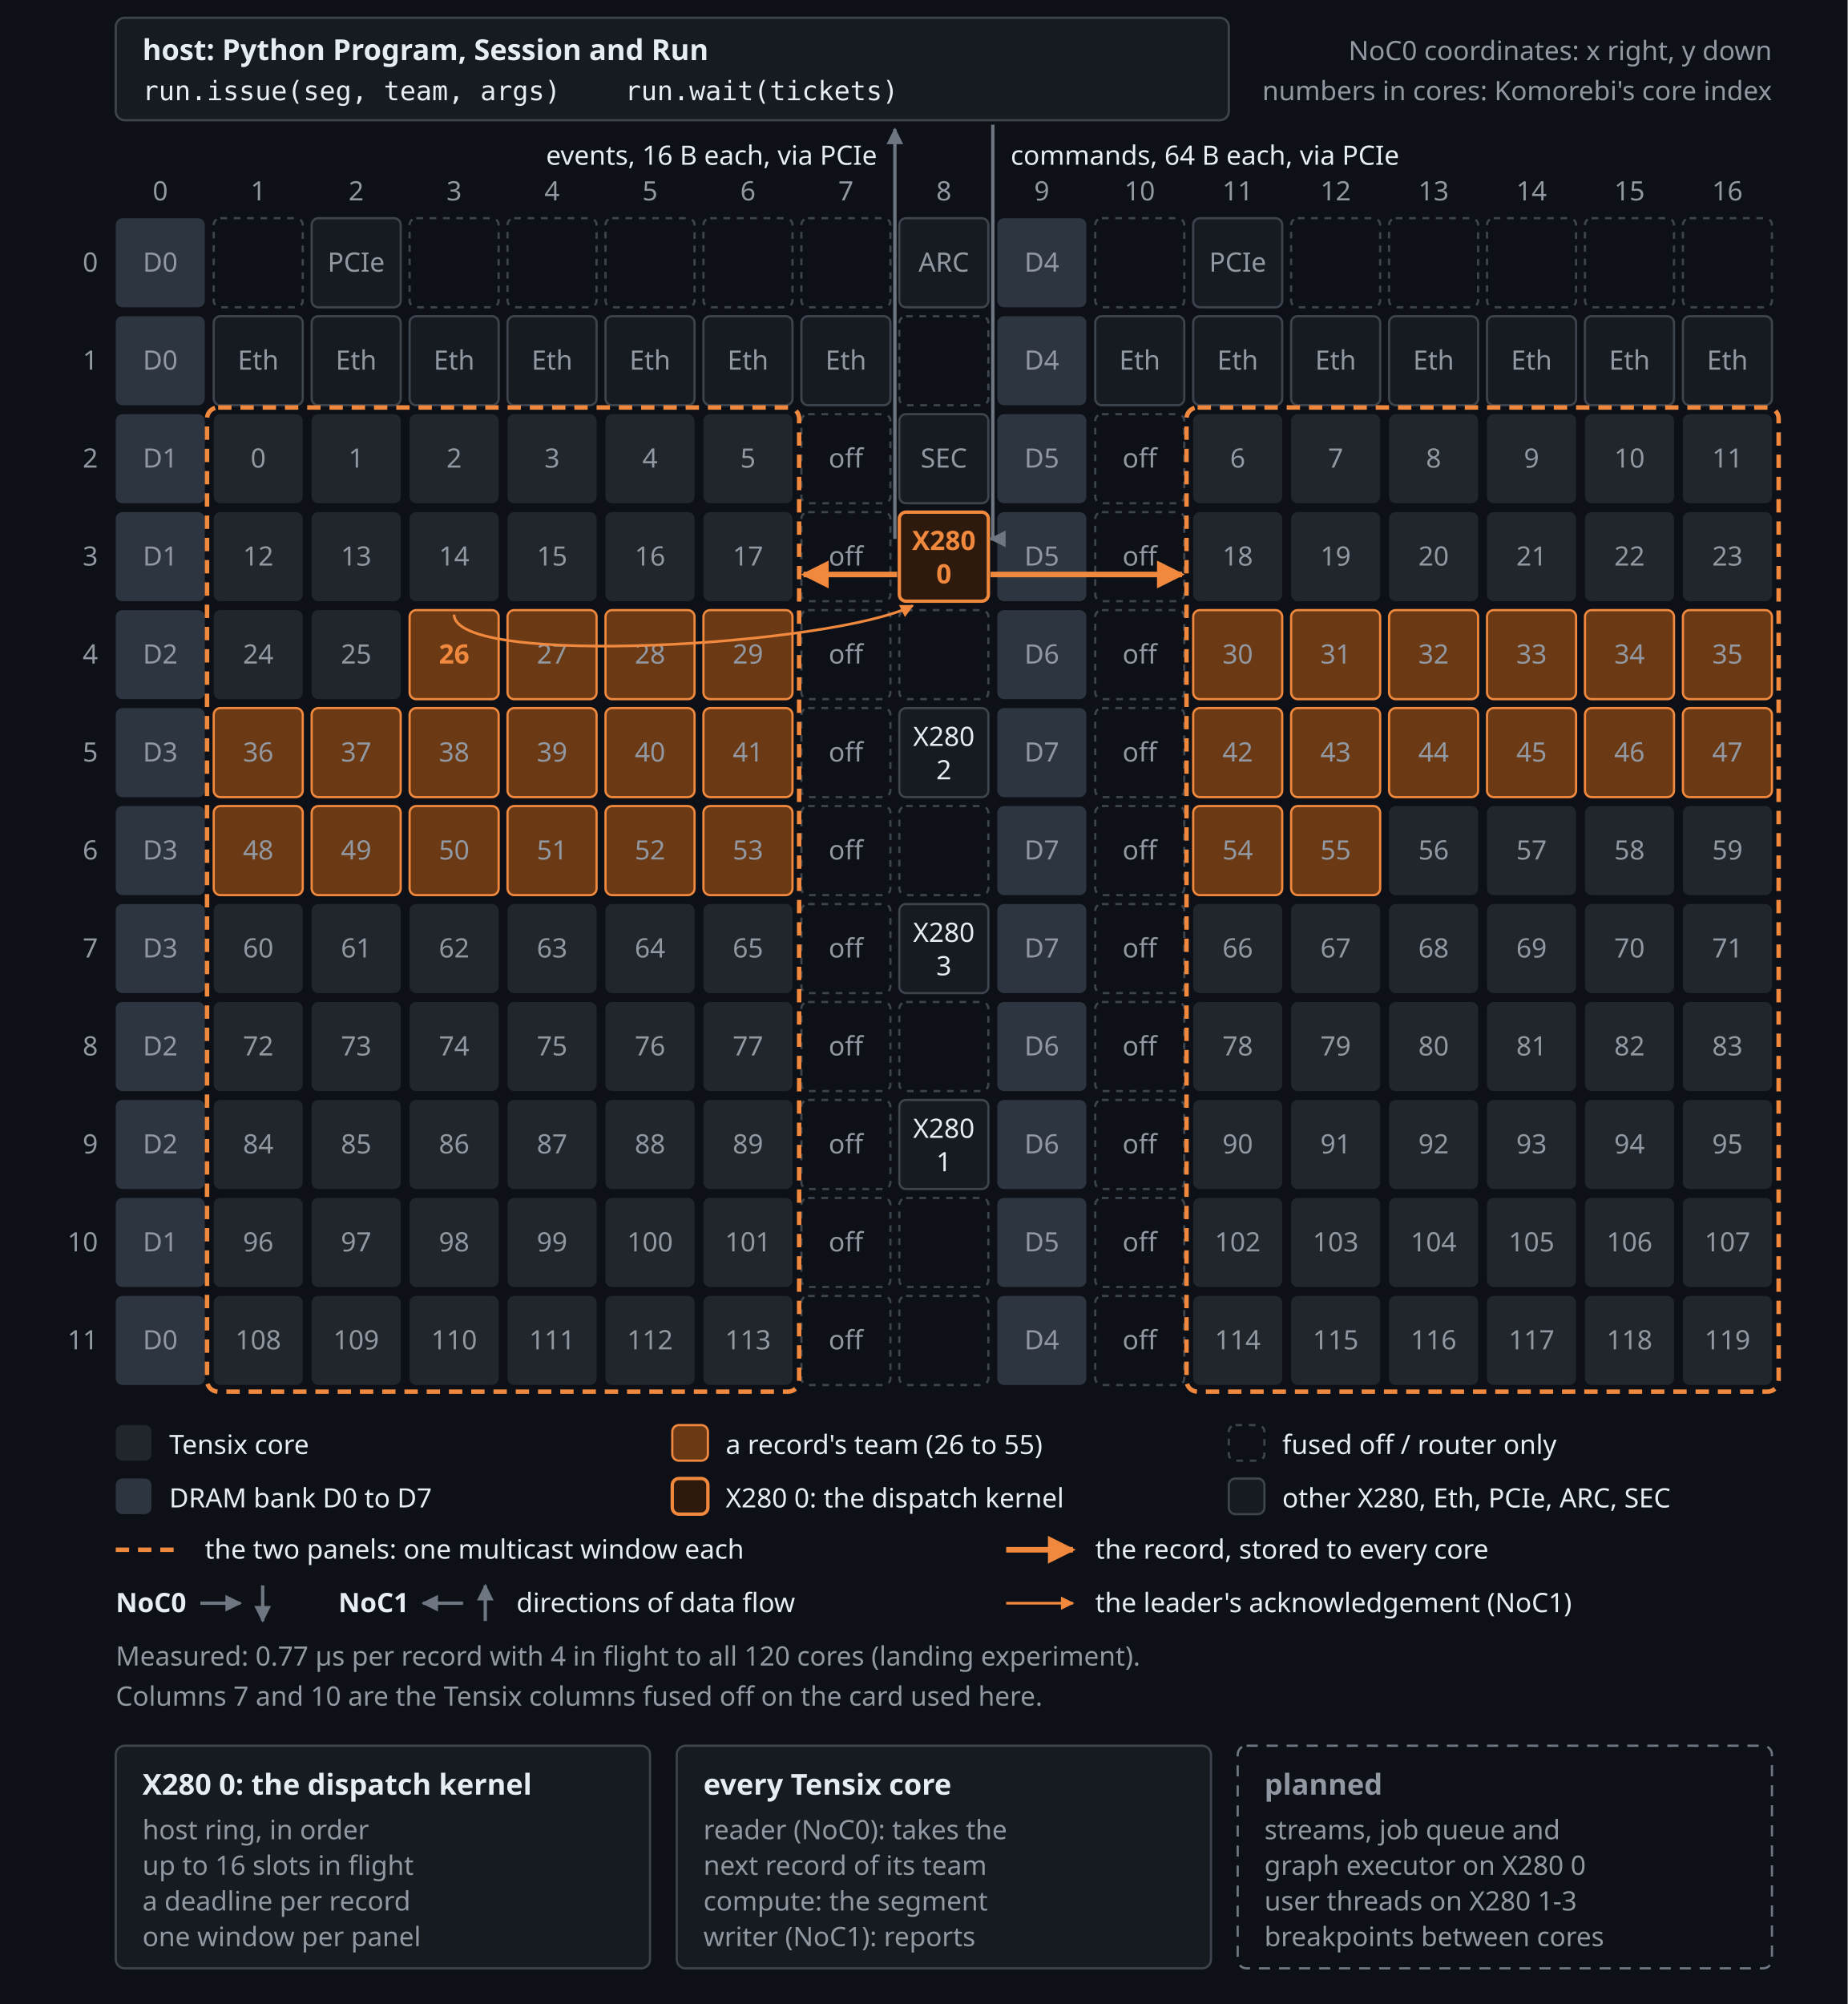
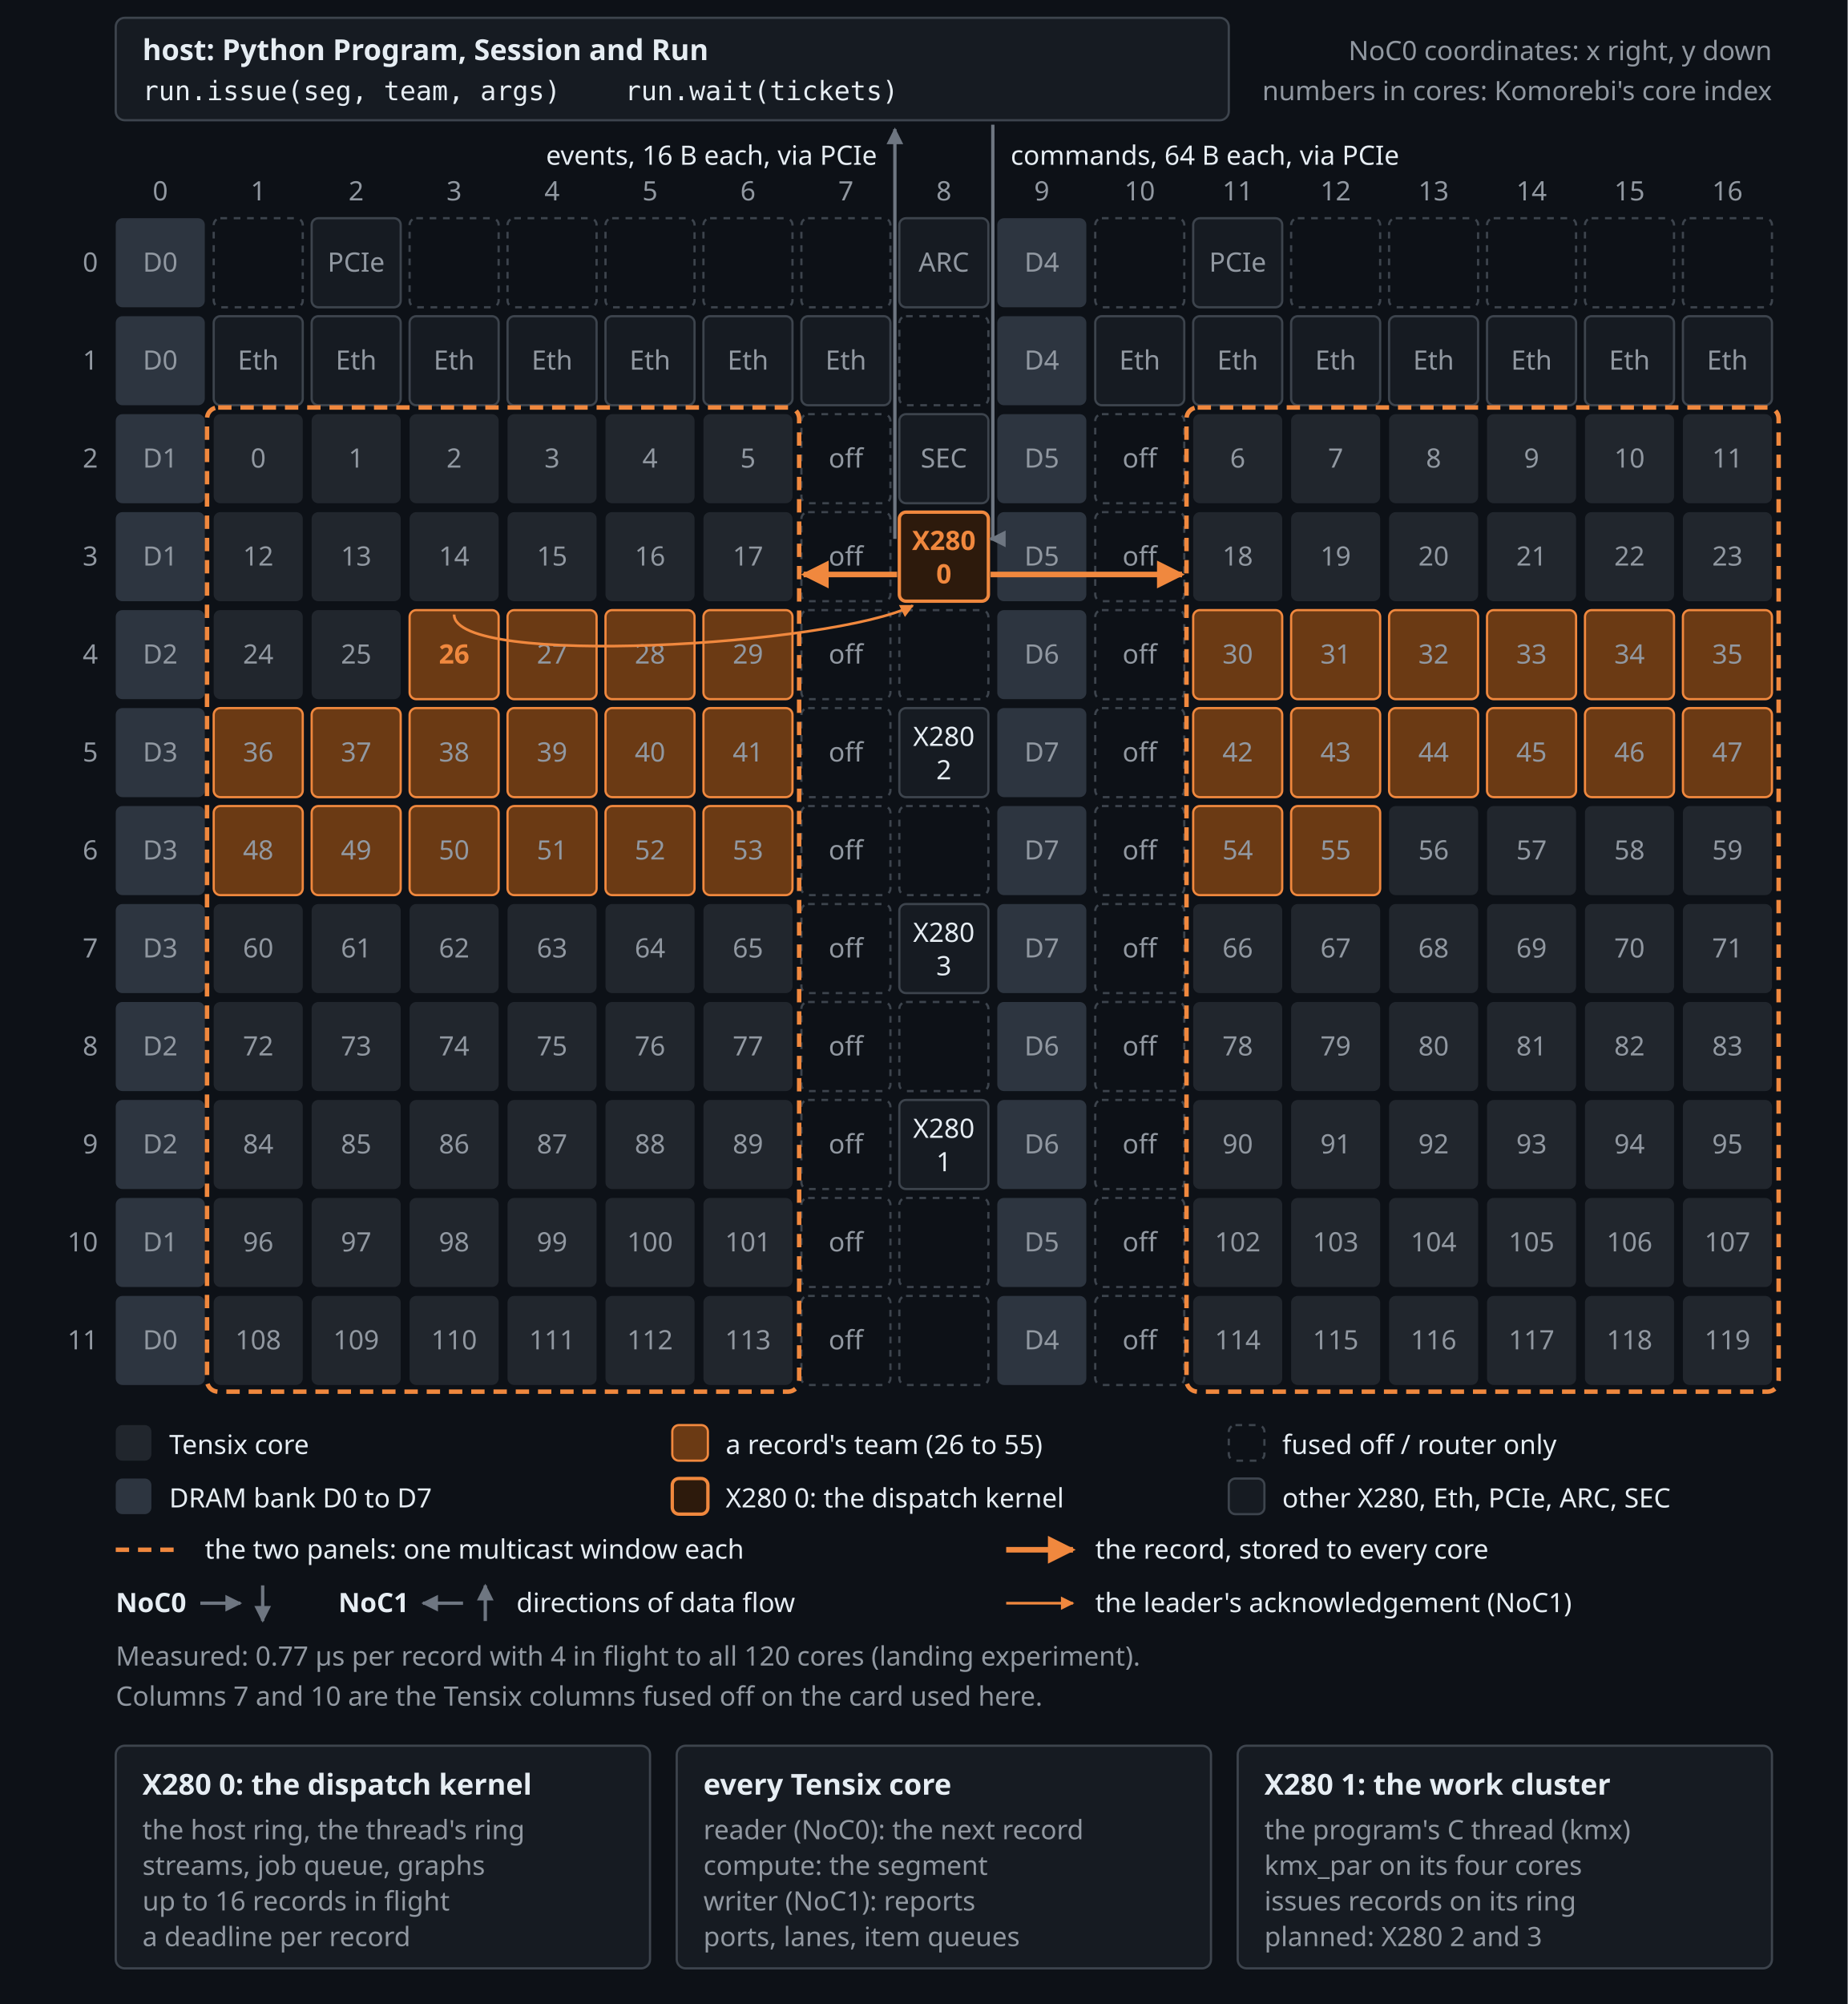
<svg xmlns="http://www.w3.org/2000/svg" width="830" height="900" viewBox="0 0 830 900" role="img">
  <style>
  text { font-family: -apple-system, 'Segoe UI', 'Noto Sans', Helvetica, Arial, sans-serif; font-size: 13px; fill: #e6edf3; }
  .mono { font-family: ui-monospace, SFMono-Regular, Menlo, Consolas, 'DejaVu Sans Mono', monospace; }
  .b { font-weight: 600; }
  .h { font-size: 14px; font-weight: 600; }
  .m { fill: #9198a1; }
  .a { fill: #f0883e; }
  .s { font-size: 12px; }
  .box { fill: #161b22; stroke: #3d444d; stroke-width: 1; }
  .plan { fill: none; stroke: #6e7681; stroke-width: 1; stroke-dasharray: 5 4; }
  .dram { fill: #2d3540; stroke: none; }
  .edge { fill: #161b22; stroke: #3d444d; stroke-width: 1; }
  .off { fill: none; stroke: #3d444d; stroke-width: 1; stroke-dasharray: 3 3; }
  .hot { fill: #f0883e; stroke: none; }
  .on { fill: #0d1117; }
  .cell { fill: #21262d; stroke: none; }
  .team { fill: #6b3a14; stroke: #f0883e; stroke-width: 1; }
  .abox { fill: #2d1a0c; stroke: #f0883e; stroke-width: 1.5; }
  .ln { stroke: #6e7681; stroke-width: 1.5; fill: none; }
  .thin { stroke: #6e7681; stroke-width: 1; fill: none; }
  .grid { stroke: #3d444d; stroke-width: 1; fill: none; }
  .al { stroke: #f0883e; stroke-width: 2.5; fill: none; }
  .ad { stroke: #f0883e; stroke-width: 2; fill: none; stroke-dasharray: 6 4; }
  .athin { stroke: #f0883e; stroke-width: 1.2; fill: none; }
</style>
  <defs>
    <marker id="ha" viewBox="0 0 10 10" refX="9" refY="5" markerWidth="5" markerHeight="5" orient="auto-start-reverse">
      <path d="M0,0 L10,5 L0,10 z" fill="#f0883e" />
    </marker>
    <marker id="hl" viewBox="0 0 10 10" refX="9" refY="5" markerWidth="5" markerHeight="5" orient="auto-start-reverse">
      <path d="M0,0 L10,5 L0,10 z" fill="#6e7681" />
    </marker>
  </defs>
  <rect width="830" height="900" fill="#0d1117" />
  <rect x="52" y="8" width="500" height="46" rx="4" class="box" />
  <text x="64" y="27" class="b" xml:space="preserve">host: Python Program, Session and Run</text>
  <text x="64" y="45" class="mono s" xml:space="preserve">run.issue(seg, team, args)    run.wait(tickets)</text>
  <text x="72" y="90" class="s m" text-anchor="middle" xml:space="preserve">0</text>
  <text x="116" y="90" class="s m" text-anchor="middle" xml:space="preserve">1</text>
  <text x="160" y="90" class="s m" text-anchor="middle" xml:space="preserve">2</text>
  <text x="204" y="90" class="s m" text-anchor="middle" xml:space="preserve">3</text>
  <text x="248" y="90" class="s m" text-anchor="middle" xml:space="preserve">4</text>
  <text x="292" y="90" class="s m" text-anchor="middle" xml:space="preserve">5</text>
  <text x="336" y="90" class="s m" text-anchor="middle" xml:space="preserve">6</text>
  <text x="380" y="90" class="s m" text-anchor="middle" xml:space="preserve">7</text>
  <text x="424" y="90" class="s m" text-anchor="middle" xml:space="preserve">8</text>
  <text x="468" y="90" class="s m" text-anchor="middle" xml:space="preserve">9</text>
  <text x="512" y="90" class="s m" text-anchor="middle" xml:space="preserve">10</text>
  <text x="556" y="90" class="s m" text-anchor="middle" xml:space="preserve">11</text>
  <text x="600" y="90" class="s m" text-anchor="middle" xml:space="preserve">12</text>
  <text x="644" y="90" class="s m" text-anchor="middle" xml:space="preserve">13</text>
  <text x="688" y="90" class="s m" text-anchor="middle" xml:space="preserve">14</text>
  <text x="732" y="90" class="s m" text-anchor="middle" xml:space="preserve">15</text>
  <text x="776" y="90" class="s m" text-anchor="middle" xml:space="preserve">16</text>
  <text x="44" y="122" class="s m" text-anchor="end" xml:space="preserve">0</text>
  <text x="44" y="166" class="s m" text-anchor="end" xml:space="preserve">1</text>
  <text x="44" y="210" class="s m" text-anchor="end" xml:space="preserve">2</text>
  <text x="44" y="254" class="s m" text-anchor="end" xml:space="preserve">3</text>
  <text x="44" y="298" class="s m" text-anchor="end" xml:space="preserve">4</text>
  <text x="44" y="342" class="s m" text-anchor="end" xml:space="preserve">5</text>
  <text x="44" y="386" class="s m" text-anchor="end" xml:space="preserve">6</text>
  <text x="44" y="430" class="s m" text-anchor="end" xml:space="preserve">7</text>
  <text x="44" y="474" class="s m" text-anchor="end" xml:space="preserve">8</text>
  <text x="44" y="518" class="s m" text-anchor="end" xml:space="preserve">9</text>
  <text x="44" y="562" class="s m" text-anchor="end" xml:space="preserve">10</text>
  <text x="44" y="606" class="s m" text-anchor="end" xml:space="preserve">11</text>
  <text x="796" y="27" class="s m" text-anchor="end" xml:space="preserve">NoC0 coordinates: x right, y down</text>
  <text x="796" y="45" class="s m" text-anchor="end" xml:space="preserve">numbers in cores: Komorebi's core index</text>
  <rect x="52" y="98" width="40" height="40" rx="3" class="dram" />
  <text x="72" y="122" class="s m" text-anchor="middle" xml:space="preserve">D0</text>
  <rect x="96" y="98" width="40" height="40" rx="3" class="off" />
  <rect x="140" y="98" width="40" height="40" rx="3" class="edge" />
  <text x="160" y="122" class="s m" text-anchor="middle" xml:space="preserve">PCIe</text>
  <rect x="184" y="98" width="40" height="40" rx="3" class="off" />
  <rect x="228" y="98" width="40" height="40" rx="3" class="off" />
  <rect x="272" y="98" width="40" height="40" rx="3" class="off" />
  <rect x="316" y="98" width="40" height="40" rx="3" class="off" />
  <rect x="360" y="98" width="40" height="40" rx="3" class="off" />
  <rect x="404" y="98" width="40" height="40" rx="3" class="edge" />
  <text x="424" y="122" class="s m" text-anchor="middle" xml:space="preserve">ARC</text>
  <rect x="448" y="98" width="40" height="40" rx="3" class="dram" />
  <text x="468" y="122" class="s m" text-anchor="middle" xml:space="preserve">D4</text>
  <rect x="492" y="98" width="40" height="40" rx="3" class="off" />
  <rect x="536" y="98" width="40" height="40" rx="3" class="edge" />
  <text x="556" y="122" class="s m" text-anchor="middle" xml:space="preserve">PCIe</text>
  <rect x="580" y="98" width="40" height="40" rx="3" class="off" />
  <rect x="624" y="98" width="40" height="40" rx="3" class="off" />
  <rect x="668" y="98" width="40" height="40" rx="3" class="off" />
  <rect x="712" y="98" width="40" height="40" rx="3" class="off" />
  <rect x="756" y="98" width="40" height="40" rx="3" class="off" />
  <rect x="52" y="142" width="40" height="40" rx="3" class="dram" />
  <text x="72" y="166" class="s m" text-anchor="middle" xml:space="preserve">D0</text>
  <rect x="96" y="142" width="40" height="40" rx="3" class="edge" />
  <text x="116" y="166" class="s m" text-anchor="middle" xml:space="preserve">Eth</text>
  <rect x="140" y="142" width="40" height="40" rx="3" class="edge" />
  <text x="160" y="166" class="s m" text-anchor="middle" xml:space="preserve">Eth</text>
  <rect x="184" y="142" width="40" height="40" rx="3" class="edge" />
  <text x="204" y="166" class="s m" text-anchor="middle" xml:space="preserve">Eth</text>
  <rect x="228" y="142" width="40" height="40" rx="3" class="edge" />
  <text x="248" y="166" class="s m" text-anchor="middle" xml:space="preserve">Eth</text>
  <rect x="272" y="142" width="40" height="40" rx="3" class="edge" />
  <text x="292" y="166" class="s m" text-anchor="middle" xml:space="preserve">Eth</text>
  <rect x="316" y="142" width="40" height="40" rx="3" class="edge" />
  <text x="336" y="166" class="s m" text-anchor="middle" xml:space="preserve">Eth</text>
  <rect x="360" y="142" width="40" height="40" rx="3" class="edge" />
  <text x="380" y="166" class="s m" text-anchor="middle" xml:space="preserve">Eth</text>
  <rect x="404" y="142" width="40" height="40" rx="3" class="off" />
  <rect x="448" y="142" width="40" height="40" rx="3" class="dram" />
  <text x="468" y="166" class="s m" text-anchor="middle" xml:space="preserve">D4</text>
  <rect x="492" y="142" width="40" height="40" rx="3" class="edge" />
  <text x="512" y="166" class="s m" text-anchor="middle" xml:space="preserve">Eth</text>
  <rect x="536" y="142" width="40" height="40" rx="3" class="edge" />
  <text x="556" y="166" class="s m" text-anchor="middle" xml:space="preserve">Eth</text>
  <rect x="580" y="142" width="40" height="40" rx="3" class="edge" />
  <text x="600" y="166" class="s m" text-anchor="middle" xml:space="preserve">Eth</text>
  <rect x="624" y="142" width="40" height="40" rx="3" class="edge" />
  <text x="644" y="166" class="s m" text-anchor="middle" xml:space="preserve">Eth</text>
  <rect x="668" y="142" width="40" height="40" rx="3" class="edge" />
  <text x="688" y="166" class="s m" text-anchor="middle" xml:space="preserve">Eth</text>
  <rect x="712" y="142" width="40" height="40" rx="3" class="edge" />
  <text x="732" y="166" class="s m" text-anchor="middle" xml:space="preserve">Eth</text>
  <rect x="756" y="142" width="40" height="40" rx="3" class="edge" />
  <text x="776" y="166" class="s m" text-anchor="middle" xml:space="preserve">Eth</text>
  <rect x="52" y="186" width="40" height="40" rx="3" class="dram" />
  <text x="72" y="210" class="s m" text-anchor="middle" xml:space="preserve">D1</text>
  <rect x="96" y="186" width="40" height="40" rx="3" class="cell" />
  <text x="116" y="210" class="s m" text-anchor="middle" xml:space="preserve">0</text>
  <rect x="140" y="186" width="40" height="40" rx="3" class="cell" />
  <text x="160" y="210" class="s m" text-anchor="middle" xml:space="preserve">1</text>
  <rect x="184" y="186" width="40" height="40" rx="3" class="cell" />
  <text x="204" y="210" class="s m" text-anchor="middle" xml:space="preserve">2</text>
  <rect x="228" y="186" width="40" height="40" rx="3" class="cell" />
  <text x="248" y="210" class="s m" text-anchor="middle" xml:space="preserve">3</text>
  <rect x="272" y="186" width="40" height="40" rx="3" class="cell" />
  <text x="292" y="210" class="s m" text-anchor="middle" xml:space="preserve">4</text>
  <rect x="316" y="186" width="40" height="40" rx="3" class="cell" />
  <text x="336" y="210" class="s m" text-anchor="middle" xml:space="preserve">5</text>
  <rect x="360" y="186" width="40" height="40" rx="3" class="off" />
  <text x="380" y="210" class="s m" text-anchor="middle" xml:space="preserve">off</text>
  <rect x="404" y="186" width="40" height="40" rx="3" class="edge" />
  <text x="424" y="210" class="s m" text-anchor="middle" xml:space="preserve">SEC</text>
  <rect x="448" y="186" width="40" height="40" rx="3" class="dram" />
  <text x="468" y="210" class="s m" text-anchor="middle" xml:space="preserve">D5</text>
  <rect x="492" y="186" width="40" height="40" rx="3" class="off" />
  <text x="512" y="210" class="s m" text-anchor="middle" xml:space="preserve">off</text>
  <rect x="536" y="186" width="40" height="40" rx="3" class="cell" />
  <text x="556" y="210" class="s m" text-anchor="middle" xml:space="preserve">6</text>
  <rect x="580" y="186" width="40" height="40" rx="3" class="cell" />
  <text x="600" y="210" class="s m" text-anchor="middle" xml:space="preserve">7</text>
  <rect x="624" y="186" width="40" height="40" rx="3" class="cell" />
  <text x="644" y="210" class="s m" text-anchor="middle" xml:space="preserve">8</text>
  <rect x="668" y="186" width="40" height="40" rx="3" class="cell" />
  <text x="688" y="210" class="s m" text-anchor="middle" xml:space="preserve">9</text>
  <rect x="712" y="186" width="40" height="40" rx="3" class="cell" />
  <text x="732" y="210" class="s m" text-anchor="middle" xml:space="preserve">10</text>
  <rect x="756" y="186" width="40" height="40" rx="3" class="cell" />
  <text x="776" y="210" class="s m" text-anchor="middle" xml:space="preserve">11</text>
  <rect x="52" y="230" width="40" height="40" rx="3" class="dram" />
  <text x="72" y="254" class="s m" text-anchor="middle" xml:space="preserve">D1</text>
  <rect x="96" y="230" width="40" height="40" rx="3" class="cell" />
  <text x="116" y="254" class="s m" text-anchor="middle" xml:space="preserve">12</text>
  <rect x="140" y="230" width="40" height="40" rx="3" class="cell" />
  <text x="160" y="254" class="s m" text-anchor="middle" xml:space="preserve">13</text>
  <rect x="184" y="230" width="40" height="40" rx="3" class="cell" />
  <text x="204" y="254" class="s m" text-anchor="middle" xml:space="preserve">14</text>
  <rect x="228" y="230" width="40" height="40" rx="3" class="cell" />
  <text x="248" y="254" class="s m" text-anchor="middle" xml:space="preserve">15</text>
  <rect x="272" y="230" width="40" height="40" rx="3" class="cell" />
  <text x="292" y="254" class="s m" text-anchor="middle" xml:space="preserve">16</text>
  <rect x="316" y="230" width="40" height="40" rx="3" class="cell" />
  <text x="336" y="254" class="s m" text-anchor="middle" xml:space="preserve">17</text>
  <rect x="360" y="230" width="40" height="40" rx="3" class="off" />
  <text x="380" y="254" class="s m" text-anchor="middle" xml:space="preserve">off</text>
  <rect x="404" y="230" width="40" height="40" rx="3" class="abox" />
  <text x="424" y="247" class="s b a" text-anchor="middle" xml:space="preserve">X280</text>
  <text x="424" y="262" class="s b a" text-anchor="middle" xml:space="preserve">0</text>
  <rect x="448" y="230" width="40" height="40" rx="3" class="dram" />
  <text x="468" y="254" class="s m" text-anchor="middle" xml:space="preserve">D5</text>
  <rect x="492" y="230" width="40" height="40" rx="3" class="off" />
  <text x="512" y="254" class="s m" text-anchor="middle" xml:space="preserve">off</text>
  <rect x="536" y="230" width="40" height="40" rx="3" class="cell" />
  <text x="556" y="254" class="s m" text-anchor="middle" xml:space="preserve">18</text>
  <rect x="580" y="230" width="40" height="40" rx="3" class="cell" />
  <text x="600" y="254" class="s m" text-anchor="middle" xml:space="preserve">19</text>
  <rect x="624" y="230" width="40" height="40" rx="3" class="cell" />
  <text x="644" y="254" class="s m" text-anchor="middle" xml:space="preserve">20</text>
  <rect x="668" y="230" width="40" height="40" rx="3" class="cell" />
  <text x="688" y="254" class="s m" text-anchor="middle" xml:space="preserve">21</text>
  <rect x="712" y="230" width="40" height="40" rx="3" class="cell" />
  <text x="732" y="254" class="s m" text-anchor="middle" xml:space="preserve">22</text>
  <rect x="756" y="230" width="40" height="40" rx="3" class="cell" />
  <text x="776" y="254" class="s m" text-anchor="middle" xml:space="preserve">23</text>
  <rect x="52" y="274" width="40" height="40" rx="3" class="dram" />
  <text x="72" y="298" class="s m" text-anchor="middle" xml:space="preserve">D2</text>
  <rect x="96" y="274" width="40" height="40" rx="3" class="cell" />
  <text x="116" y="298" class="s m" text-anchor="middle" xml:space="preserve">24</text>
  <rect x="140" y="274" width="40" height="40" rx="3" class="cell" />
  <text x="160" y="298" class="s m" text-anchor="middle" xml:space="preserve">25</text>
  <rect x="184" y="274" width="40" height="40" rx="3" class="team" />
  <text x="204" y="298" class="s b a" text-anchor="middle" xml:space="preserve">26</text>
  <rect x="228" y="274" width="40" height="40" rx="3" class="team" />
  <text x="248" y="298" class="s m" text-anchor="middle" xml:space="preserve">27</text>
  <rect x="272" y="274" width="40" height="40" rx="3" class="team" />
  <text x="292" y="298" class="s m" text-anchor="middle" xml:space="preserve">28</text>
  <rect x="316" y="274" width="40" height="40" rx="3" class="team" />
  <text x="336" y="298" class="s m" text-anchor="middle" xml:space="preserve">29</text>
  <rect x="360" y="274" width="40" height="40" rx="3" class="off" />
  <text x="380" y="298" class="s m" text-anchor="middle" xml:space="preserve">off</text>
  <rect x="404" y="274" width="40" height="40" rx="3" class="off" />
  <rect x="448" y="274" width="40" height="40" rx="3" class="dram" />
  <text x="468" y="298" class="s m" text-anchor="middle" xml:space="preserve">D6</text>
  <rect x="492" y="274" width="40" height="40" rx="3" class="off" />
  <text x="512" y="298" class="s m" text-anchor="middle" xml:space="preserve">off</text>
  <rect x="536" y="274" width="40" height="40" rx="3" class="team" />
  <text x="556" y="298" class="s m" text-anchor="middle" xml:space="preserve">30</text>
  <rect x="580" y="274" width="40" height="40" rx="3" class="team" />
  <text x="600" y="298" class="s m" text-anchor="middle" xml:space="preserve">31</text>
  <rect x="624" y="274" width="40" height="40" rx="3" class="team" />
  <text x="644" y="298" class="s m" text-anchor="middle" xml:space="preserve">32</text>
  <rect x="668" y="274" width="40" height="40" rx="3" class="team" />
  <text x="688" y="298" class="s m" text-anchor="middle" xml:space="preserve">33</text>
  <rect x="712" y="274" width="40" height="40" rx="3" class="team" />
  <text x="732" y="298" class="s m" text-anchor="middle" xml:space="preserve">34</text>
  <rect x="756" y="274" width="40" height="40" rx="3" class="team" />
  <text x="776" y="298" class="s m" text-anchor="middle" xml:space="preserve">35</text>
  <rect x="52" y="318" width="40" height="40" rx="3" class="dram" />
  <text x="72" y="342" class="s m" text-anchor="middle" xml:space="preserve">D3</text>
  <rect x="96" y="318" width="40" height="40" rx="3" class="team" />
  <text x="116" y="342" class="s m" text-anchor="middle" xml:space="preserve">36</text>
  <rect x="140" y="318" width="40" height="40" rx="3" class="team" />
  <text x="160" y="342" class="s m" text-anchor="middle" xml:space="preserve">37</text>
  <rect x="184" y="318" width="40" height="40" rx="3" class="team" />
  <text x="204" y="342" class="s m" text-anchor="middle" xml:space="preserve">38</text>
  <rect x="228" y="318" width="40" height="40" rx="3" class="team" />
  <text x="248" y="342" class="s m" text-anchor="middle" xml:space="preserve">39</text>
  <rect x="272" y="318" width="40" height="40" rx="3" class="team" />
  <text x="292" y="342" class="s m" text-anchor="middle" xml:space="preserve">40</text>
  <rect x="316" y="318" width="40" height="40" rx="3" class="team" />
  <text x="336" y="342" class="s m" text-anchor="middle" xml:space="preserve">41</text>
  <rect x="360" y="318" width="40" height="40" rx="3" class="off" />
  <text x="380" y="342" class="s m" text-anchor="middle" xml:space="preserve">off</text>
  <rect x="404" y="318" width="40" height="40" rx="3" class="edge" />
  <text x="424" y="335" class="s" text-anchor="middle" xml:space="preserve">X280</text>
  <text x="424" y="350" class="s" text-anchor="middle" xml:space="preserve">2</text>
  <rect x="448" y="318" width="40" height="40" rx="3" class="dram" />
  <text x="468" y="342" class="s m" text-anchor="middle" xml:space="preserve">D7</text>
  <rect x="492" y="318" width="40" height="40" rx="3" class="off" />
  <text x="512" y="342" class="s m" text-anchor="middle" xml:space="preserve">off</text>
  <rect x="536" y="318" width="40" height="40" rx="3" class="team" />
  <text x="556" y="342" class="s m" text-anchor="middle" xml:space="preserve">42</text>
  <rect x="580" y="318" width="40" height="40" rx="3" class="team" />
  <text x="600" y="342" class="s m" text-anchor="middle" xml:space="preserve">43</text>
  <rect x="624" y="318" width="40" height="40" rx="3" class="team" />
  <text x="644" y="342" class="s m" text-anchor="middle" xml:space="preserve">44</text>
  <rect x="668" y="318" width="40" height="40" rx="3" class="team" />
  <text x="688" y="342" class="s m" text-anchor="middle" xml:space="preserve">45</text>
  <rect x="712" y="318" width="40" height="40" rx="3" class="team" />
  <text x="732" y="342" class="s m" text-anchor="middle" xml:space="preserve">46</text>
  <rect x="756" y="318" width="40" height="40" rx="3" class="team" />
  <text x="776" y="342" class="s m" text-anchor="middle" xml:space="preserve">47</text>
  <rect x="52" y="362" width="40" height="40" rx="3" class="dram" />
  <text x="72" y="386" class="s m" text-anchor="middle" xml:space="preserve">D3</text>
  <rect x="96" y="362" width="40" height="40" rx="3" class="team" />
  <text x="116" y="386" class="s m" text-anchor="middle" xml:space="preserve">48</text>
  <rect x="140" y="362" width="40" height="40" rx="3" class="team" />
  <text x="160" y="386" class="s m" text-anchor="middle" xml:space="preserve">49</text>
  <rect x="184" y="362" width="40" height="40" rx="3" class="team" />
  <text x="204" y="386" class="s m" text-anchor="middle" xml:space="preserve">50</text>
  <rect x="228" y="362" width="40" height="40" rx="3" class="team" />
  <text x="248" y="386" class="s m" text-anchor="middle" xml:space="preserve">51</text>
  <rect x="272" y="362" width="40" height="40" rx="3" class="team" />
  <text x="292" y="386" class="s m" text-anchor="middle" xml:space="preserve">52</text>
  <rect x="316" y="362" width="40" height="40" rx="3" class="team" />
  <text x="336" y="386" class="s m" text-anchor="middle" xml:space="preserve">53</text>
  <rect x="360" y="362" width="40" height="40" rx="3" class="off" />
  <text x="380" y="386" class="s m" text-anchor="middle" xml:space="preserve">off</text>
  <rect x="404" y="362" width="40" height="40" rx="3" class="off" />
  <rect x="448" y="362" width="40" height="40" rx="3" class="dram" />
  <text x="468" y="386" class="s m" text-anchor="middle" xml:space="preserve">D7</text>
  <rect x="492" y="362" width="40" height="40" rx="3" class="off" />
  <text x="512" y="386" class="s m" text-anchor="middle" xml:space="preserve">off</text>
  <rect x="536" y="362" width="40" height="40" rx="3" class="team" />
  <text x="556" y="386" class="s m" text-anchor="middle" xml:space="preserve">54</text>
  <rect x="580" y="362" width="40" height="40" rx="3" class="team" />
  <text x="600" y="386" class="s m" text-anchor="middle" xml:space="preserve">55</text>
  <rect x="624" y="362" width="40" height="40" rx="3" class="cell" />
  <text x="644" y="386" class="s m" text-anchor="middle" xml:space="preserve">56</text>
  <rect x="668" y="362" width="40" height="40" rx="3" class="cell" />
  <text x="688" y="386" class="s m" text-anchor="middle" xml:space="preserve">57</text>
  <rect x="712" y="362" width="40" height="40" rx="3" class="cell" />
  <text x="732" y="386" class="s m" text-anchor="middle" xml:space="preserve">58</text>
  <rect x="756" y="362" width="40" height="40" rx="3" class="cell" />
  <text x="776" y="386" class="s m" text-anchor="middle" xml:space="preserve">59</text>
  <rect x="52" y="406" width="40" height="40" rx="3" class="dram" />
  <text x="72" y="430" class="s m" text-anchor="middle" xml:space="preserve">D3</text>
  <rect x="96" y="406" width="40" height="40" rx="3" class="cell" />
  <text x="116" y="430" class="s m" text-anchor="middle" xml:space="preserve">60</text>
  <rect x="140" y="406" width="40" height="40" rx="3" class="cell" />
  <text x="160" y="430" class="s m" text-anchor="middle" xml:space="preserve">61</text>
  <rect x="184" y="406" width="40" height="40" rx="3" class="cell" />
  <text x="204" y="430" class="s m" text-anchor="middle" xml:space="preserve">62</text>
  <rect x="228" y="406" width="40" height="40" rx="3" class="cell" />
  <text x="248" y="430" class="s m" text-anchor="middle" xml:space="preserve">63</text>
  <rect x="272" y="406" width="40" height="40" rx="3" class="cell" />
  <text x="292" y="430" class="s m" text-anchor="middle" xml:space="preserve">64</text>
  <rect x="316" y="406" width="40" height="40" rx="3" class="cell" />
  <text x="336" y="430" class="s m" text-anchor="middle" xml:space="preserve">65</text>
  <rect x="360" y="406" width="40" height="40" rx="3" class="off" />
  <text x="380" y="430" class="s m" text-anchor="middle" xml:space="preserve">off</text>
  <rect x="404" y="406" width="40" height="40" rx="3" class="edge" />
  <text x="424" y="423" class="s" text-anchor="middle" xml:space="preserve">X280</text>
  <text x="424" y="438" class="s" text-anchor="middle" xml:space="preserve">3</text>
  <rect x="448" y="406" width="40" height="40" rx="3" class="dram" />
  <text x="468" y="430" class="s m" text-anchor="middle" xml:space="preserve">D7</text>
  <rect x="492" y="406" width="40" height="40" rx="3" class="off" />
  <text x="512" y="430" class="s m" text-anchor="middle" xml:space="preserve">off</text>
  <rect x="536" y="406" width="40" height="40" rx="3" class="cell" />
  <text x="556" y="430" class="s m" text-anchor="middle" xml:space="preserve">66</text>
  <rect x="580" y="406" width="40" height="40" rx="3" class="cell" />
  <text x="600" y="430" class="s m" text-anchor="middle" xml:space="preserve">67</text>
  <rect x="624" y="406" width="40" height="40" rx="3" class="cell" />
  <text x="644" y="430" class="s m" text-anchor="middle" xml:space="preserve">68</text>
  <rect x="668" y="406" width="40" height="40" rx="3" class="cell" />
  <text x="688" y="430" class="s m" text-anchor="middle" xml:space="preserve">69</text>
  <rect x="712" y="406" width="40" height="40" rx="3" class="cell" />
  <text x="732" y="430" class="s m" text-anchor="middle" xml:space="preserve">70</text>
  <rect x="756" y="406" width="40" height="40" rx="3" class="cell" />
  <text x="776" y="430" class="s m" text-anchor="middle" xml:space="preserve">71</text>
  <rect x="52" y="450" width="40" height="40" rx="3" class="dram" />
  <text x="72" y="474" class="s m" text-anchor="middle" xml:space="preserve">D2</text>
  <rect x="96" y="450" width="40" height="40" rx="3" class="cell" />
  <text x="116" y="474" class="s m" text-anchor="middle" xml:space="preserve">72</text>
  <rect x="140" y="450" width="40" height="40" rx="3" class="cell" />
  <text x="160" y="474" class="s m" text-anchor="middle" xml:space="preserve">73</text>
  <rect x="184" y="450" width="40" height="40" rx="3" class="cell" />
  <text x="204" y="474" class="s m" text-anchor="middle" xml:space="preserve">74</text>
  <rect x="228" y="450" width="40" height="40" rx="3" class="cell" />
  <text x="248" y="474" class="s m" text-anchor="middle" xml:space="preserve">75</text>
  <rect x="272" y="450" width="40" height="40" rx="3" class="cell" />
  <text x="292" y="474" class="s m" text-anchor="middle" xml:space="preserve">76</text>
  <rect x="316" y="450" width="40" height="40" rx="3" class="cell" />
  <text x="336" y="474" class="s m" text-anchor="middle" xml:space="preserve">77</text>
  <rect x="360" y="450" width="40" height="40" rx="3" class="off" />
  <text x="380" y="474" class="s m" text-anchor="middle" xml:space="preserve">off</text>
  <rect x="404" y="450" width="40" height="40" rx="3" class="off" />
  <rect x="448" y="450" width="40" height="40" rx="3" class="dram" />
  <text x="468" y="474" class="s m" text-anchor="middle" xml:space="preserve">D6</text>
  <rect x="492" y="450" width="40" height="40" rx="3" class="off" />
  <text x="512" y="474" class="s m" text-anchor="middle" xml:space="preserve">off</text>
  <rect x="536" y="450" width="40" height="40" rx="3" class="cell" />
  <text x="556" y="474" class="s m" text-anchor="middle" xml:space="preserve">78</text>
  <rect x="580" y="450" width="40" height="40" rx="3" class="cell" />
  <text x="600" y="474" class="s m" text-anchor="middle" xml:space="preserve">79</text>
  <rect x="624" y="450" width="40" height="40" rx="3" class="cell" />
  <text x="644" y="474" class="s m" text-anchor="middle" xml:space="preserve">80</text>
  <rect x="668" y="450" width="40" height="40" rx="3" class="cell" />
  <text x="688" y="474" class="s m" text-anchor="middle" xml:space="preserve">81</text>
  <rect x="712" y="450" width="40" height="40" rx="3" class="cell" />
  <text x="732" y="474" class="s m" text-anchor="middle" xml:space="preserve">82</text>
  <rect x="756" y="450" width="40" height="40" rx="3" class="cell" />
  <text x="776" y="474" class="s m" text-anchor="middle" xml:space="preserve">83</text>
  <rect x="52" y="494" width="40" height="40" rx="3" class="dram" />
  <text x="72" y="518" class="s m" text-anchor="middle" xml:space="preserve">D2</text>
  <rect x="96" y="494" width="40" height="40" rx="3" class="cell" />
  <text x="116" y="518" class="s m" text-anchor="middle" xml:space="preserve">84</text>
  <rect x="140" y="494" width="40" height="40" rx="3" class="cell" />
  <text x="160" y="518" class="s m" text-anchor="middle" xml:space="preserve">85</text>
  <rect x="184" y="494" width="40" height="40" rx="3" class="cell" />
  <text x="204" y="518" class="s m" text-anchor="middle" xml:space="preserve">86</text>
  <rect x="228" y="494" width="40" height="40" rx="3" class="cell" />
  <text x="248" y="518" class="s m" text-anchor="middle" xml:space="preserve">87</text>
  <rect x="272" y="494" width="40" height="40" rx="3" class="cell" />
  <text x="292" y="518" class="s m" text-anchor="middle" xml:space="preserve">88</text>
  <rect x="316" y="494" width="40" height="40" rx="3" class="cell" />
  <text x="336" y="518" class="s m" text-anchor="middle" xml:space="preserve">89</text>
  <rect x="360" y="494" width="40" height="40" rx="3" class="off" />
  <text x="380" y="518" class="s m" text-anchor="middle" xml:space="preserve">off</text>
  <rect x="404" y="494" width="40" height="40" rx="3" class="edge" />
  <text x="424" y="511" class="s" text-anchor="middle" xml:space="preserve">X280</text>
  <text x="424" y="526" class="s" text-anchor="middle" xml:space="preserve">1</text>
  <rect x="448" y="494" width="40" height="40" rx="3" class="dram" />
  <text x="468" y="518" class="s m" text-anchor="middle" xml:space="preserve">D6</text>
  <rect x="492" y="494" width="40" height="40" rx="3" class="off" />
  <text x="512" y="518" class="s m" text-anchor="middle" xml:space="preserve">off</text>
  <rect x="536" y="494" width="40" height="40" rx="3" class="cell" />
  <text x="556" y="518" class="s m" text-anchor="middle" xml:space="preserve">90</text>
  <rect x="580" y="494" width="40" height="40" rx="3" class="cell" />
  <text x="600" y="518" class="s m" text-anchor="middle" xml:space="preserve">91</text>
  <rect x="624" y="494" width="40" height="40" rx="3" class="cell" />
  <text x="644" y="518" class="s m" text-anchor="middle" xml:space="preserve">92</text>
  <rect x="668" y="494" width="40" height="40" rx="3" class="cell" />
  <text x="688" y="518" class="s m" text-anchor="middle" xml:space="preserve">93</text>
  <rect x="712" y="494" width="40" height="40" rx="3" class="cell" />
  <text x="732" y="518" class="s m" text-anchor="middle" xml:space="preserve">94</text>
  <rect x="756" y="494" width="40" height="40" rx="3" class="cell" />
  <text x="776" y="518" class="s m" text-anchor="middle" xml:space="preserve">95</text>
  <rect x="52" y="538" width="40" height="40" rx="3" class="dram" />
  <text x="72" y="562" class="s m" text-anchor="middle" xml:space="preserve">D1</text>
  <rect x="96" y="538" width="40" height="40" rx="3" class="cell" />
  <text x="116" y="562" class="s m" text-anchor="middle" xml:space="preserve">96</text>
  <rect x="140" y="538" width="40" height="40" rx="3" class="cell" />
  <text x="160" y="562" class="s m" text-anchor="middle" xml:space="preserve">97</text>
  <rect x="184" y="538" width="40" height="40" rx="3" class="cell" />
  <text x="204" y="562" class="s m" text-anchor="middle" xml:space="preserve">98</text>
  <rect x="228" y="538" width="40" height="40" rx="3" class="cell" />
  <text x="248" y="562" class="s m" text-anchor="middle" xml:space="preserve">99</text>
  <rect x="272" y="538" width="40" height="40" rx="3" class="cell" />
  <text x="292" y="562" class="s m" text-anchor="middle" xml:space="preserve">100</text>
  <rect x="316" y="538" width="40" height="40" rx="3" class="cell" />
  <text x="336" y="562" class="s m" text-anchor="middle" xml:space="preserve">101</text>
  <rect x="360" y="538" width="40" height="40" rx="3" class="off" />
  <text x="380" y="562" class="s m" text-anchor="middle" xml:space="preserve">off</text>
  <rect x="404" y="538" width="40" height="40" rx="3" class="off" />
  <rect x="448" y="538" width="40" height="40" rx="3" class="dram" />
  <text x="468" y="562" class="s m" text-anchor="middle" xml:space="preserve">D5</text>
  <rect x="492" y="538" width="40" height="40" rx="3" class="off" />
  <text x="512" y="562" class="s m" text-anchor="middle" xml:space="preserve">off</text>
  <rect x="536" y="538" width="40" height="40" rx="3" class="cell" />
  <text x="556" y="562" class="s m" text-anchor="middle" xml:space="preserve">102</text>
  <rect x="580" y="538" width="40" height="40" rx="3" class="cell" />
  <text x="600" y="562" class="s m" text-anchor="middle" xml:space="preserve">103</text>
  <rect x="624" y="538" width="40" height="40" rx="3" class="cell" />
  <text x="644" y="562" class="s m" text-anchor="middle" xml:space="preserve">104</text>
  <rect x="668" y="538" width="40" height="40" rx="3" class="cell" />
  <text x="688" y="562" class="s m" text-anchor="middle" xml:space="preserve">105</text>
  <rect x="712" y="538" width="40" height="40" rx="3" class="cell" />
  <text x="732" y="562" class="s m" text-anchor="middle" xml:space="preserve">106</text>
  <rect x="756" y="538" width="40" height="40" rx="3" class="cell" />
  <text x="776" y="562" class="s m" text-anchor="middle" xml:space="preserve">107</text>
  <rect x="52" y="582" width="40" height="40" rx="3" class="dram" />
  <text x="72" y="606" class="s m" text-anchor="middle" xml:space="preserve">D0</text>
  <rect x="96" y="582" width="40" height="40" rx="3" class="cell" />
  <text x="116" y="606" class="s m" text-anchor="middle" xml:space="preserve">108</text>
  <rect x="140" y="582" width="40" height="40" rx="3" class="cell" />
  <text x="160" y="606" class="s m" text-anchor="middle" xml:space="preserve">109</text>
  <rect x="184" y="582" width="40" height="40" rx="3" class="cell" />
  <text x="204" y="606" class="s m" text-anchor="middle" xml:space="preserve">110</text>
  <rect x="228" y="582" width="40" height="40" rx="3" class="cell" />
  <text x="248" y="606" class="s m" text-anchor="middle" xml:space="preserve">111</text>
  <rect x="272" y="582" width="40" height="40" rx="3" class="cell" />
  <text x="292" y="606" class="s m" text-anchor="middle" xml:space="preserve">112</text>
  <rect x="316" y="582" width="40" height="40" rx="3" class="cell" />
  <text x="336" y="606" class="s m" text-anchor="middle" xml:space="preserve">113</text>
  <rect x="360" y="582" width="40" height="40" rx="3" class="off" />
  <text x="380" y="606" class="s m" text-anchor="middle" xml:space="preserve">off</text>
  <rect x="404" y="582" width="40" height="40" rx="3" class="off" />
  <rect x="448" y="582" width="40" height="40" rx="3" class="dram" />
  <text x="468" y="606" class="s m" text-anchor="middle" xml:space="preserve">D4</text>
  <rect x="492" y="582" width="40" height="40" rx="3" class="off" />
  <text x="512" y="606" class="s m" text-anchor="middle" xml:space="preserve">off</text>
  <rect x="536" y="582" width="40" height="40" rx="3" class="cell" />
  <text x="556" y="606" class="s m" text-anchor="middle" xml:space="preserve">114</text>
  <rect x="580" y="582" width="40" height="40" rx="3" class="cell" />
  <text x="600" y="606" class="s m" text-anchor="middle" xml:space="preserve">115</text>
  <rect x="624" y="582" width="40" height="40" rx="3" class="cell" />
  <text x="644" y="606" class="s m" text-anchor="middle" xml:space="preserve">116</text>
  <rect x="668" y="582" width="40" height="40" rx="3" class="cell" />
  <text x="688" y="606" class="s m" text-anchor="middle" xml:space="preserve">117</text>
  <rect x="712" y="582" width="40" height="40" rx="3" class="cell" />
  <text x="732" y="606" class="s m" text-anchor="middle" xml:space="preserve">118</text>
  <rect x="756" y="582" width="40" height="40" rx="3" class="cell" />
  <text x="776" y="606" class="s m" text-anchor="middle" xml:space="preserve">119</text>
  <rect x="93" y="183" width="266" height="442" rx="5" class="ad" />
  <rect x="533" y="183" width="266" height="442" rx="5" class="ad" />
  <path d="M446,56 L446,242 L445,242" class="ln" marker-end="url(#hl)" />
  <line x1="402" y1="242" x2="402" y2="58" class="ln" marker-end="url(#hl)" />
  <text x="454" y="74" class="s" xml:space="preserve">commands, 64 B each, via PCIe</text>
  <text x="394" y="74" class="s" text-anchor="end" xml:space="preserve">events, 16 B each, via PCIe</text>
  <line x1="403" y1="258" x2="361" y2="258" class="al" marker-end="url(#ha)" />
  <line x1="445" y1="258" x2="531" y2="258" class="al" marker-end="url(#ha)" />
  <path d="M204.0,276 C204.0,300 374,290 410,272" class="athin" marker-end="url(#ha)" />
  <rect x="52" y="640" width="16" height="16" rx="3" class="cell" />
  <text x="76" y="653" class="s" xml:space="preserve">Tensix core</text>
  <rect x="302" y="640" width="16" height="16" rx="3" class="team" />
  <text x="326" y="653" class="s" xml:space="preserve">a record's team (26 to 55)</text>
  <rect x="552" y="640" width="16" height="16" rx="3" class="off" />
  <text x="576" y="653" class="s" xml:space="preserve">fused off / router only</text>
  <rect x="52" y="664" width="16" height="16" rx="3" class="dram" />
  <text x="76" y="677" class="s" xml:space="preserve">DRAM bank D0 to D7</text>
  <rect x="302" y="664" width="16" height="16" rx="3" class="abox" />
  <text x="326" y="677" class="s" xml:space="preserve">X280 0: the dispatch kernel</text>
  <rect x="552" y="664" width="16" height="16" rx="3" class="edge" />
  <text x="576" y="677" class="s" xml:space="preserve">other X280, Eth, PCIe, ARC, SEC</text>
  <line x1="52" y1="696" x2="82" y2="696" class="ad" />
  <text x="92" y="700" class="s" xml:space="preserve">the two panels: one multicast window each</text>
  <line x1="452" y1="696" x2="482" y2="696" class="al" marker-end="url(#ha)" />
  <text x="492" y="700" class="s" xml:space="preserve">the record, stored to every core</text>
  <text x="52" y="724" class="s b" xml:space="preserve">NoC0</text>
  <line x1="90" y1="720" x2="108" y2="720" class="ln" marker-end="url(#hl)" />
  <line x1="118" y1="712" x2="118" y2="728" class="ln" marker-end="url(#hl)" />
  <text x="152" y="724" class="s b" xml:space="preserve">NoC1</text>
  <line x1="208" y1="720" x2="190" y2="720" class="ln" marker-end="url(#hl)" />
  <line x1="218" y1="728" x2="218" y2="712" class="ln" marker-end="url(#hl)" />
  <text x="232" y="724" class="s" xml:space="preserve">directions of data flow</text>
  <line x1="452" y1="720" x2="482" y2="720" class="athin" marker-end="url(#ha)" />
  <text x="492" y="724" class="s" xml:space="preserve">the leader's acknowledgement (NoC1)</text>
  <text x="52" y="748" class="s m" xml:space="preserve">Measured: 0.77 µs per record with 4 in flight to all 120 cores (landing experiment).</text>
  <text x="52" y="766" class="s m" xml:space="preserve">Columns 7 and 10 are the Tensix columns fused off on the card used here.</text>
  <rect x="52" y="784" width="240" height="100" rx="4" class="box" />
  <text x="64" y="806" class="b" xml:space="preserve">X280 0: the dispatch kernel</text>
-   <text x="64" y="826" class="s m" xml:space="preserve">host ring, in order</text>
-   <text x="64" y="842" class="s m" xml:space="preserve">up to 16 slots in flight</text>
-   <text x="64" y="858" class="s m" xml:space="preserve">a deadline per record</text>
-   <text x="64" y="874" class="s m" xml:space="preserve">one window per panel</text>
+   <text x="64" y="826" class="s m" xml:space="preserve">the host ring, the thread's ring</text>
+   <text x="64" y="842" class="s m" xml:space="preserve">streams, job queue, graphs</text>
+   <text x="64" y="858" class="s m" xml:space="preserve">up to 16 records in flight</text>
+   <text x="64" y="874" class="s m" xml:space="preserve">a deadline per record</text>
  <rect x="304" y="784" width="240" height="100" rx="4" class="box" />
  <text x="316" y="806" class="b" xml:space="preserve">every Tensix core</text>
-   <text x="316" y="826" class="s m" xml:space="preserve">reader (NoC0): takes the</text>
-   <text x="316" y="842" class="s m" xml:space="preserve">next record of its team</text>
-   <text x="316" y="858" class="s m" xml:space="preserve">compute: the segment</text>
-   <text x="316" y="874" class="s m" xml:space="preserve">writer (NoC1): reports</text>
-   <rect x="556" y="784" width="240" height="100" rx="4" class="plan" />
-   <text x="568" y="806" class="b m" xml:space="preserve">planned</text>
-   <text x="568" y="826" class="s m" xml:space="preserve">streams, job queue and</text>
-   <text x="568" y="842" class="s m" xml:space="preserve">graph executor on X280 0</text>
-   <text x="568" y="858" class="s m" xml:space="preserve">user threads on X280 1-3</text>
-   <text x="568" y="874" class="s m" xml:space="preserve">breakpoints between cores</text>
+   <text x="316" y="826" class="s m" xml:space="preserve">reader (NoC0): the next record</text>
+   <text x="316" y="842" class="s m" xml:space="preserve">compute: the segment</text>
+   <text x="316" y="858" class="s m" xml:space="preserve">writer (NoC1): reports</text>
+   <text x="316" y="874" class="s m" xml:space="preserve">ports, lanes, item queues</text>
+   <rect x="556" y="784" width="240" height="100" rx="4" class="box" />
+   <text x="568" y="806" class="b" xml:space="preserve">X280 1: the work cluster</text>
+   <text x="568" y="826" class="s m" xml:space="preserve">the program's C thread (kmx)</text>
+   <text x="568" y="842" class="s m" xml:space="preserve">kmx_par on its four cores</text>
+   <text x="568" y="858" class="s m" xml:space="preserve">issues records on its ring</text>
+   <text x="568" y="874" class="s m" xml:space="preserve">planned: X280 2 and 3</text>
</svg>
